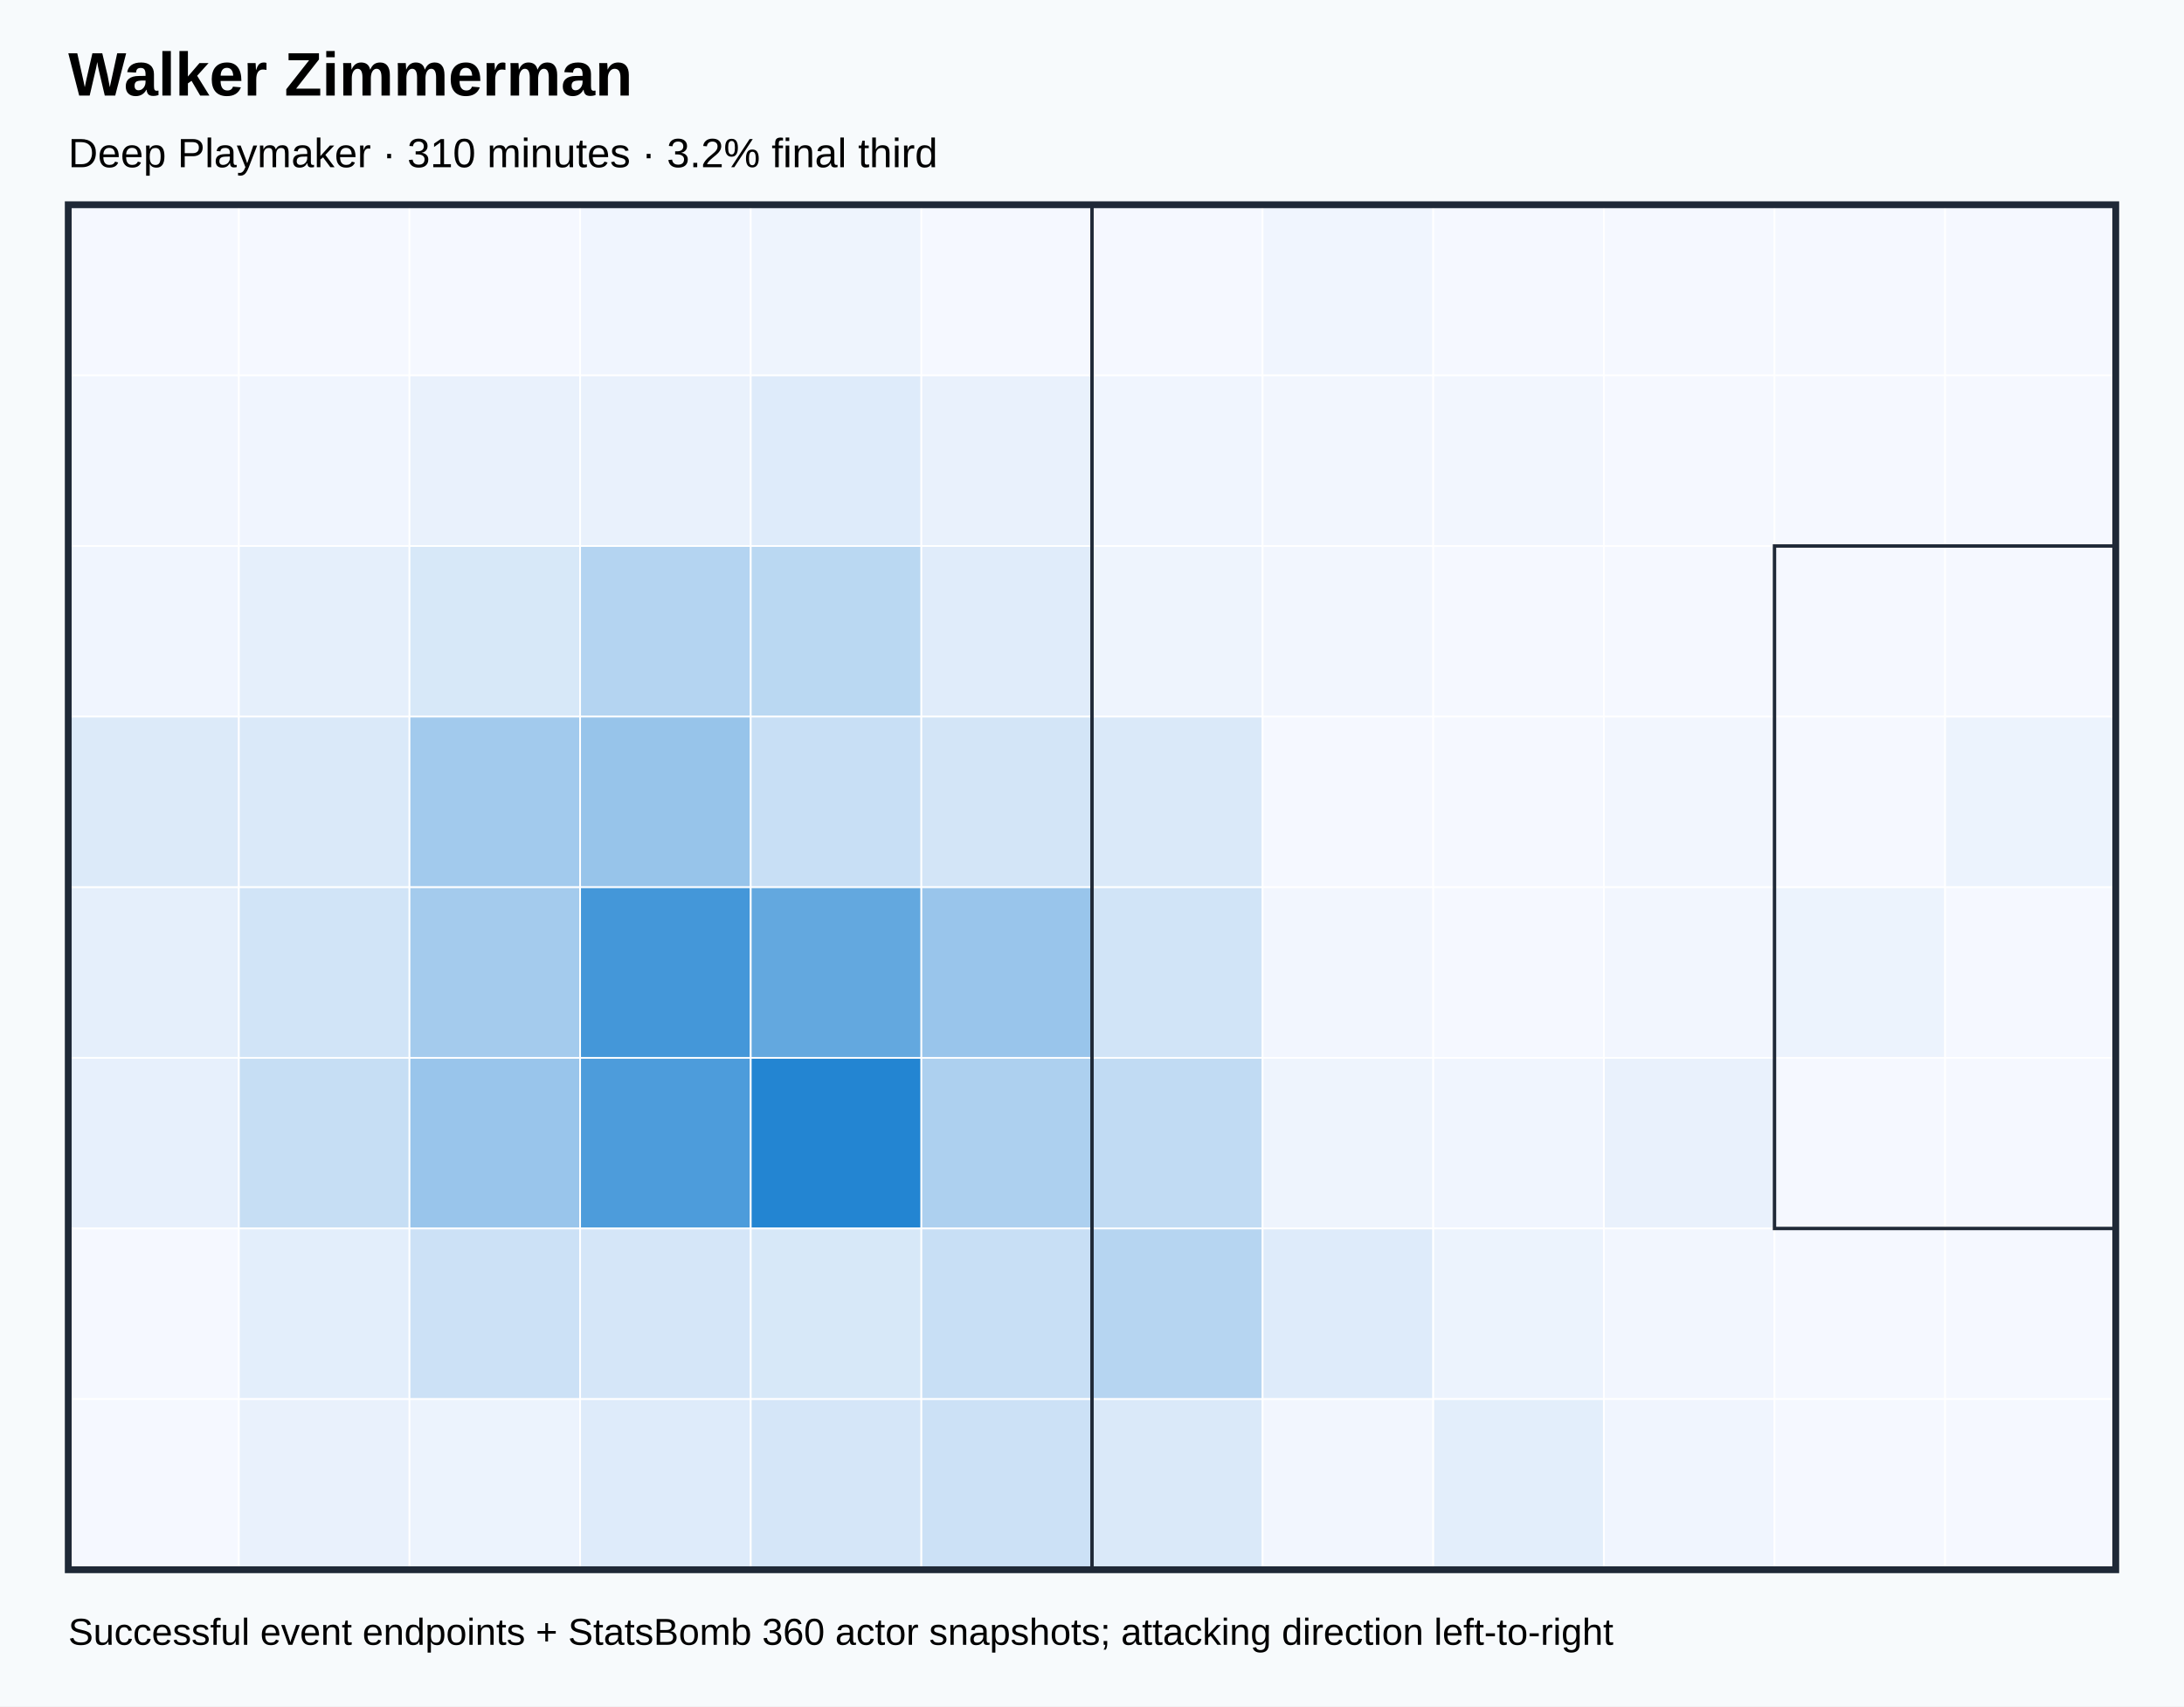
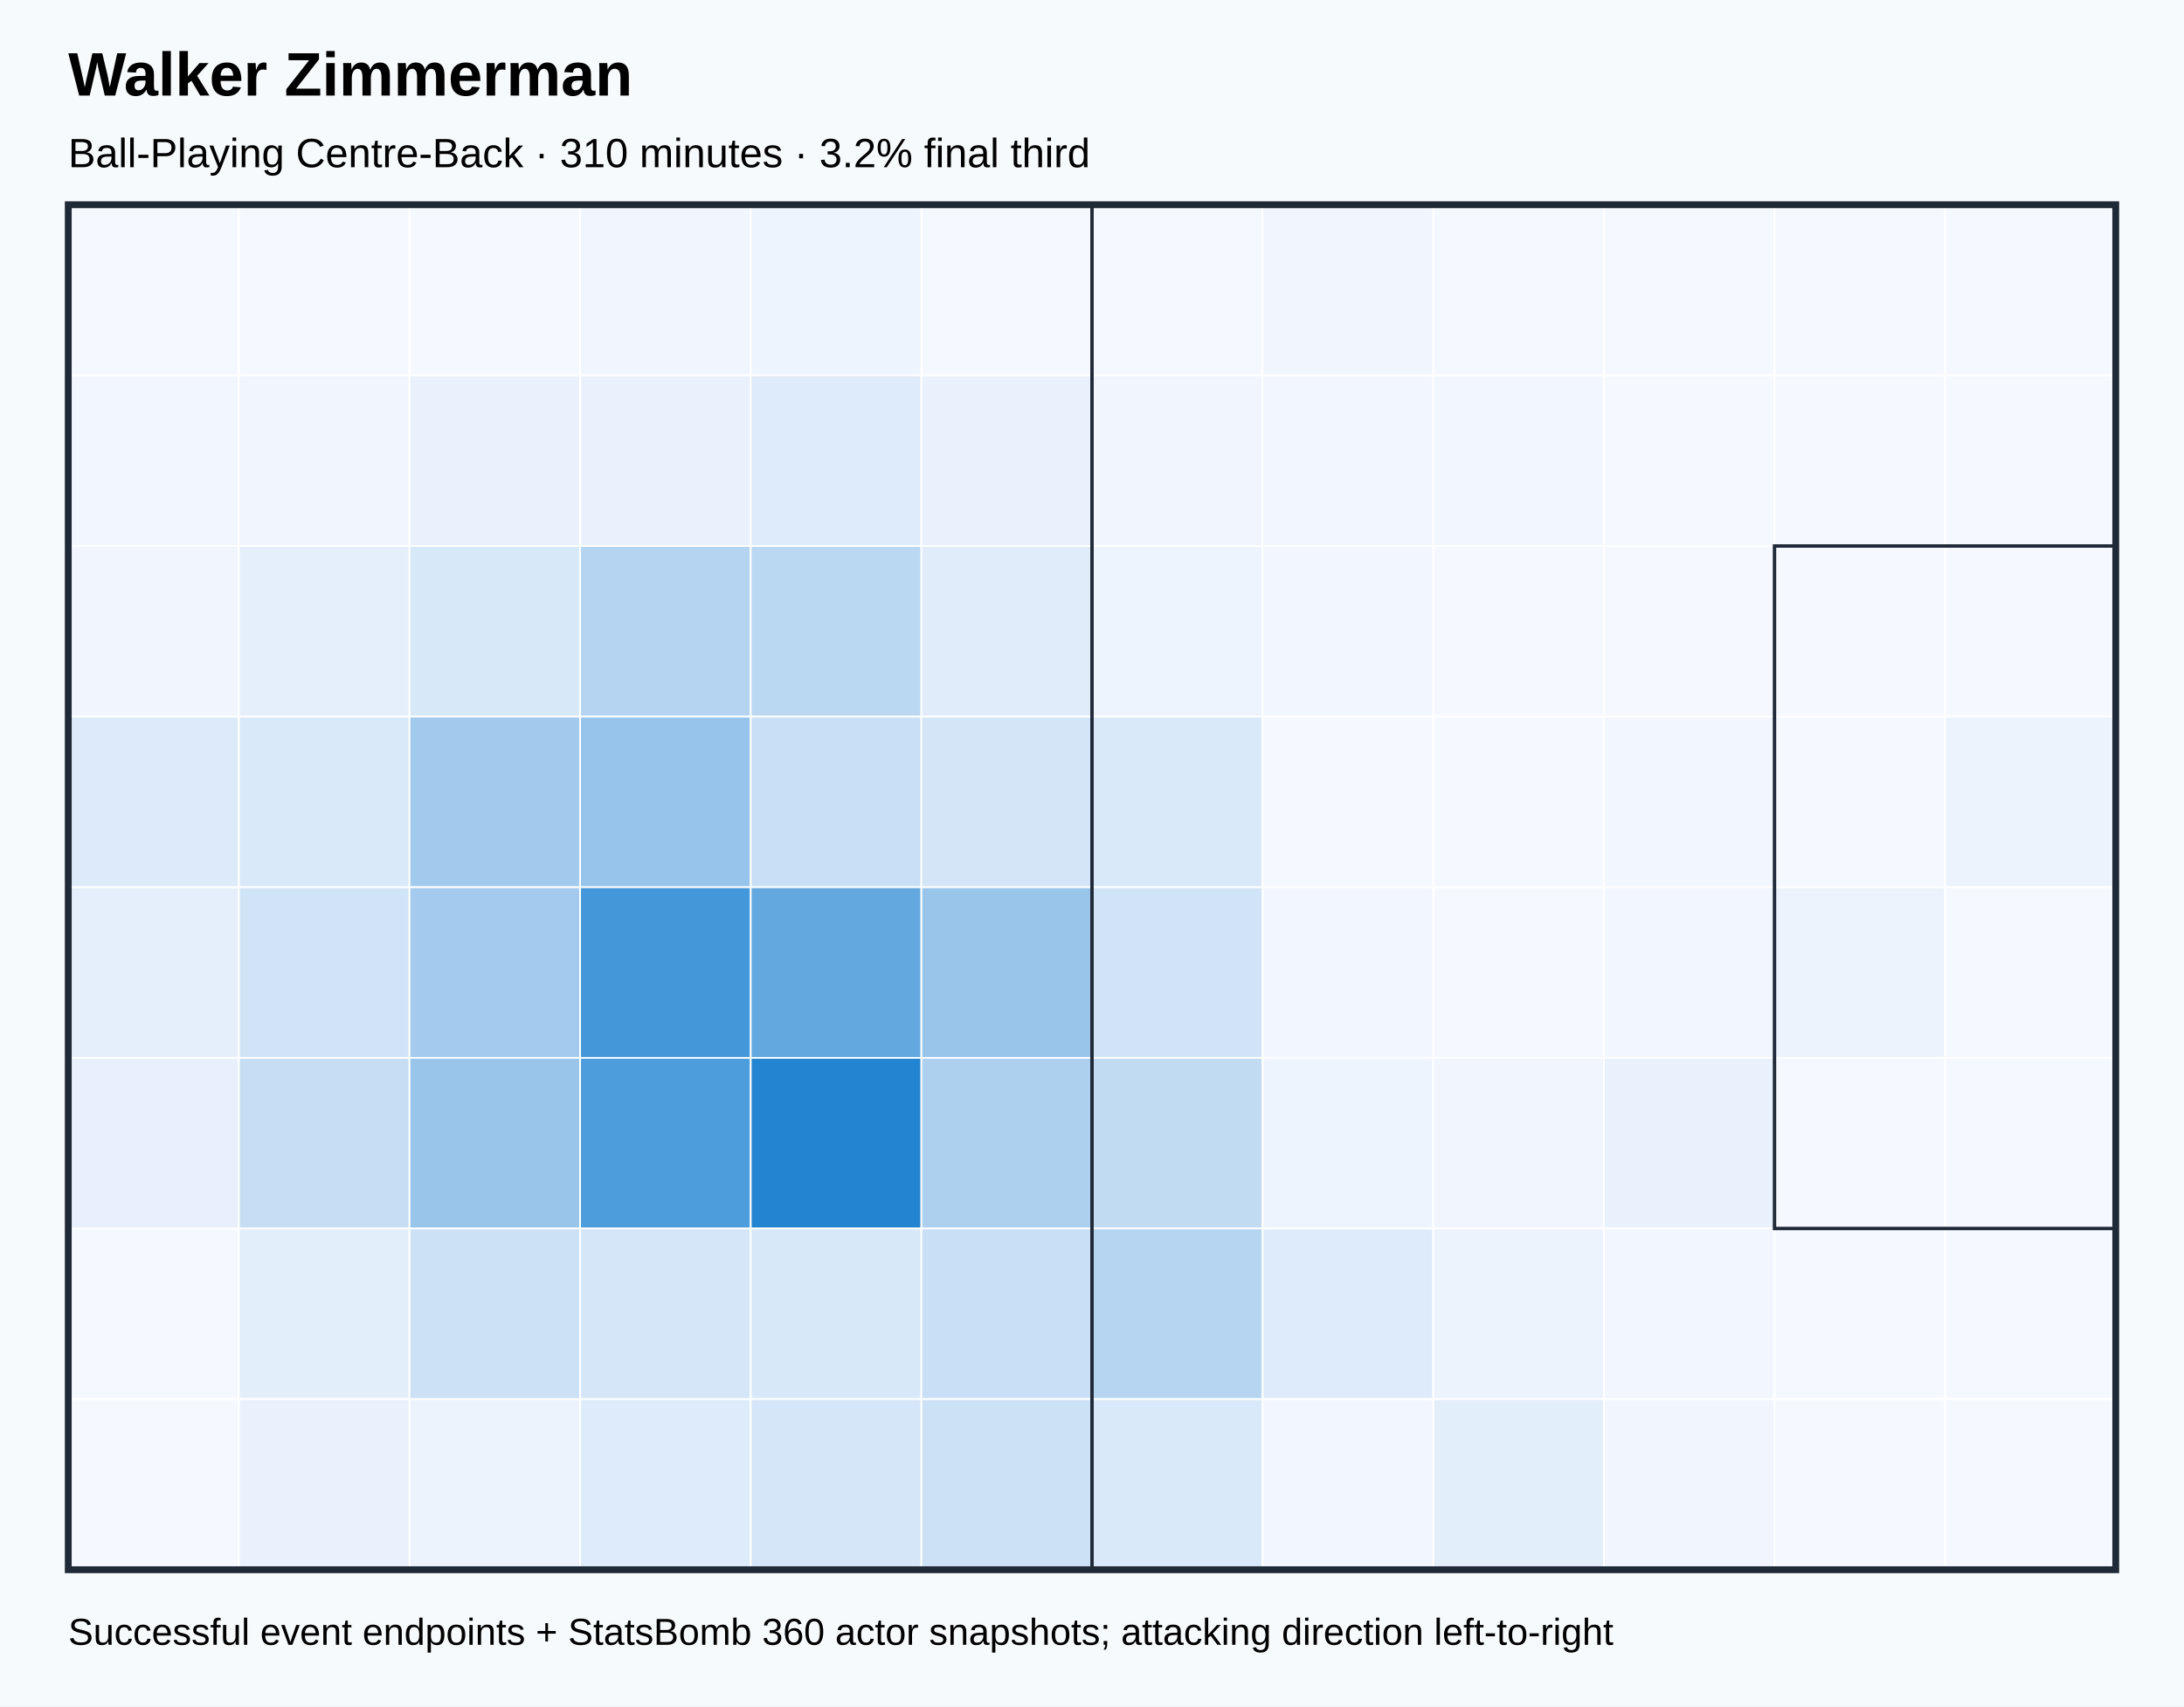
<svg xmlns="http://www.w3.org/2000/svg" width="640" height="500" viewBox="0 0 640 500" role="img">
  <rect width="640" height="500" fill="#f7fafc" />
  <text x="20" y="28" font-family="Arial" font-size="18" font-weight="700">Walker Zimmerman</text>
-   <text x="20" y="49" font-family="Arial" font-size="12">Deep Playmaker · 310 minutes · 3.2% final third</text>
+   <text x="20" y="49" font-family="Arial" font-size="12">Ball-Playing Centre-Back · 310 minutes · 3.2% final third</text>
  <rect x="20" y="60" width="50" height="50" fill="rgb(245,248,255)" stroke="#ffffff" stroke-width="0.5" />
  <rect x="20" y="110" width="50" height="50" fill="rgb(242,246,254)" stroke="#ffffff" stroke-width="0.5" />
  <rect x="20" y="160" width="50" height="50" fill="rgb(240,245,254)" stroke="#ffffff" stroke-width="0.5" />
  <rect x="20" y="210" width="50" height="50" fill="rgb(220,234,249)" stroke="#ffffff" stroke-width="0.5" />
  <rect x="20" y="260" width="50" height="50" fill="rgb(229,239,251)" stroke="#ffffff" stroke-width="0.5" />
  <rect x="20" y="310" width="50" height="50" fill="rgb(231,240,252)" stroke="#ffffff" stroke-width="0.5" />
  <rect x="20" y="360" width="50" height="50" fill="rgb(245,248,255)" stroke="#ffffff" stroke-width="0.5" />
  <rect x="20" y="410" width="50" height="50" fill="rgb(245,248,255)" stroke="#ffffff" stroke-width="0.5" />
  <rect x="70" y="60" width="50" height="50" fill="rgb(245,248,255)" stroke="#ffffff" stroke-width="0.5" />
  <rect x="70" y="110" width="50" height="50" fill="rgb(240,245,254)" stroke="#ffffff" stroke-width="0.5" />
  <rect x="70" y="160" width="50" height="50" fill="rgb(229,239,251)" stroke="#ffffff" stroke-width="0.5" />
  <rect x="70" y="210" width="50" height="50" fill="rgb(218,233,249)" stroke="#ffffff" stroke-width="0.5" />
  <rect x="70" y="260" width="50" height="50" fill="rgb(209,228,247)" stroke="#ffffff" stroke-width="0.5" />
  <rect x="70" y="310" width="50" height="50" fill="rgb(198,222,244)" stroke="#ffffff" stroke-width="0.5" />
  <rect x="70" y="360" width="50" height="50" fill="rgb(227,238,251)" stroke="#ffffff" stroke-width="0.5" />
  <rect x="70" y="410" width="50" height="50" fill="rgb(233,241,252)" stroke="#ffffff" stroke-width="0.5" />
  <rect x="120" y="60" width="50" height="50" fill="rgb(245,248,255)" stroke="#ffffff" stroke-width="0.5" />
  <rect x="120" y="110" width="50" height="50" fill="rgb(233,241,252)" stroke="#ffffff" stroke-width="0.5" />
  <rect x="120" y="160" width="50" height="50" fill="rgb(215,232,248)" stroke="#ffffff" stroke-width="0.5" />
  <rect x="120" y="210" width="50" height="50" fill="rgb(162,202,237)" stroke="#ffffff" stroke-width="0.5" />
  <rect x="120" y="260" width="50" height="50" fill="rgb(164,203,237)" stroke="#ffffff" stroke-width="0.5" />
  <rect x="120" y="310" width="50" height="50" fill="rgb(153,197,235)" stroke="#ffffff" stroke-width="0.5" />
  <rect x="120" y="360" width="50" height="50" fill="rgb(204,225,246)" stroke="#ffffff" stroke-width="0.5" />
  <rect x="120" y="410" width="50" height="50" fill="rgb(236,243,253)" stroke="#ffffff" stroke-width="0.5" />
  <rect x="170" y="60" width="50" height="50" fill="rgb(240,245,254)" stroke="#ffffff" stroke-width="0.5" />
  <rect x="170" y="110" width="50" height="50" fill="rgb(233,241,252)" stroke="#ffffff" stroke-width="0.5" />
  <rect x="170" y="160" width="50" height="50" fill="rgb(180,212,241)" stroke="#ffffff" stroke-width="0.5" />
  <rect x="170" y="210" width="50" height="50" fill="rgb(151,196,234)" stroke="#ffffff" stroke-width="0.5" />
  <rect x="170" y="260" width="50" height="50" fill="rgb(68,151,217)" stroke="#ffffff" stroke-width="0.5" />
  <rect x="170" y="310" width="50" height="50" fill="rgb(77,156,219)" stroke="#ffffff" stroke-width="0.5" />
  <rect x="170" y="360" width="50" height="50" fill="rgb(213,230,248)" stroke="#ffffff" stroke-width="0.5" />
  <rect x="170" y="410" width="50" height="50" fill="rgb(222,235,250)" stroke="#ffffff" stroke-width="0.5" />
  <rect x="220" y="60" width="50" height="50" fill="rgb(238,244,253)" stroke="#ffffff" stroke-width="0.5" />
  <rect x="220" y="110" width="50" height="50" fill="rgb(222,235,250)" stroke="#ffffff" stroke-width="0.5" />
  <rect x="220" y="160" width="50" height="50" fill="rgb(186,216,242)" stroke="#ffffff" stroke-width="0.5" />
  <rect x="220" y="210" width="50" height="50" fill="rgb(200,223,245)" stroke="#ffffff" stroke-width="0.5" />
  <rect x="220" y="260" width="50" height="50" fill="rgb(99,168,223)" stroke="#ffffff" stroke-width="0.5" />
  <rect x="220" y="310" width="50" height="50" fill="rgb(35,133,210)" stroke="#ffffff" stroke-width="0.5" />
  <rect x="220" y="360" width="50" height="50" fill="rgb(215,232,248)" stroke="#ffffff" stroke-width="0.5" />
  <rect x="220" y="410" width="50" height="50" fill="rgb(213,230,248)" stroke="#ffffff" stroke-width="0.5" />
  <rect x="270" y="60" width="50" height="50" fill="rgb(245,248,255)" stroke="#ffffff" stroke-width="0.5" />
  <rect x="270" y="110" width="50" height="50" fill="rgb(233,241,252)" stroke="#ffffff" stroke-width="0.5" />
  <rect x="270" y="160" width="50" height="50" fill="rgb(224,236,250)" stroke="#ffffff" stroke-width="0.5" />
  <rect x="270" y="210" width="50" height="50" fill="rgb(211,229,247)" stroke="#ffffff" stroke-width="0.5" />
  <rect x="270" y="260" width="50" height="50" fill="rgb(153,197,235)" stroke="#ffffff" stroke-width="0.5" />
  <rect x="270" y="310" width="50" height="50" fill="rgb(173,208,239)" stroke="#ffffff" stroke-width="0.5" />
  <rect x="270" y="360" width="50" height="50" fill="rgb(200,223,245)" stroke="#ffffff" stroke-width="0.5" />
  <rect x="270" y="410" width="50" height="50" fill="rgb(204,225,246)" stroke="#ffffff" stroke-width="0.5" />
  <rect x="320" y="60" width="50" height="50" fill="rgb(245,248,255)" stroke="#ffffff" stroke-width="0.5" />
  <rect x="320" y="110" width="50" height="50" fill="rgb(240,245,254)" stroke="#ffffff" stroke-width="0.5" />
  <rect x="320" y="160" width="50" height="50" fill="rgb(238,244,253)" stroke="#ffffff" stroke-width="0.5" />
  <rect x="320" y="210" width="50" height="50" fill="rgb(218,233,249)" stroke="#ffffff" stroke-width="0.5" />
  <rect x="320" y="260" width="50" height="50" fill="rgb(209,228,247)" stroke="#ffffff" stroke-width="0.5" />
  <rect x="320" y="310" width="50" height="50" fill="rgb(193,219,243)" stroke="#ffffff" stroke-width="0.5" />
  <rect x="320" y="360" width="50" height="50" fill="rgb(182,213,241)" stroke="#ffffff" stroke-width="0.5" />
  <rect x="320" y="410" width="50" height="50" fill="rgb(218,233,249)" stroke="#ffffff" stroke-width="0.5" />
  <rect x="370" y="60" width="50" height="50" fill="rgb(240,245,254)" stroke="#ffffff" stroke-width="0.5" />
  <rect x="370" y="110" width="50" height="50" fill="rgb(242,246,254)" stroke="#ffffff" stroke-width="0.5" />
  <rect x="370" y="160" width="50" height="50" fill="rgb(242,246,254)" stroke="#ffffff" stroke-width="0.5" />
  <rect x="370" y="210" width="50" height="50" fill="rgb(245,248,255)" stroke="#ffffff" stroke-width="0.5" />
  <rect x="370" y="260" width="50" height="50" fill="rgb(242,246,254)" stroke="#ffffff" stroke-width="0.5" />
  <rect x="370" y="310" width="50" height="50" fill="rgb(238,244,253)" stroke="#ffffff" stroke-width="0.5" />
  <rect x="370" y="360" width="50" height="50" fill="rgb(222,235,250)" stroke="#ffffff" stroke-width="0.5" />
  <rect x="370" y="410" width="50" height="50" fill="rgb(242,246,254)" stroke="#ffffff" stroke-width="0.5" />
  <rect x="420" y="60" width="50" height="50" fill="rgb(245,248,255)" stroke="#ffffff" stroke-width="0.5" />
  <rect x="420" y="110" width="50" height="50" fill="rgb(242,246,254)" stroke="#ffffff" stroke-width="0.5" />
  <rect x="420" y="160" width="50" height="50" fill="rgb(245,248,255)" stroke="#ffffff" stroke-width="0.5" />
  <rect x="420" y="210" width="50" height="50" fill="rgb(245,248,255)" stroke="#ffffff" stroke-width="0.5" />
  <rect x="420" y="260" width="50" height="50" fill="rgb(245,248,255)" stroke="#ffffff" stroke-width="0.5" />
  <rect x="420" y="310" width="50" height="50" fill="rgb(240,245,254)" stroke="#ffffff" stroke-width="0.5" />
  <rect x="420" y="360" width="50" height="50" fill="rgb(236,243,253)" stroke="#ffffff" stroke-width="0.5" />
  <rect x="420" y="410" width="50" height="50" fill="rgb(227,238,251)" stroke="#ffffff" stroke-width="0.5" />
  <rect x="470" y="60" width="50" height="50" fill="rgb(245,248,255)" stroke="#ffffff" stroke-width="0.5" />
  <rect x="470" y="110" width="50" height="50" fill="rgb(245,248,255)" stroke="#ffffff" stroke-width="0.5" />
  <rect x="470" y="160" width="50" height="50" fill="rgb(245,248,255)" stroke="#ffffff" stroke-width="0.5" />
  <rect x="470" y="210" width="50" height="50" fill="rgb(242,246,254)" stroke="#ffffff" stroke-width="0.5" />
  <rect x="470" y="260" width="50" height="50" fill="rgb(242,246,254)" stroke="#ffffff" stroke-width="0.5" />
  <rect x="470" y="310" width="50" height="50" fill="rgb(233,241,252)" stroke="#ffffff" stroke-width="0.5" />
  <rect x="470" y="360" width="50" height="50" fill="rgb(242,246,254)" stroke="#ffffff" stroke-width="0.5" />
  <rect x="470" y="410" width="50" height="50" fill="rgb(240,245,254)" stroke="#ffffff" stroke-width="0.5" />
  <rect x="520" y="60" width="50" height="50" fill="rgb(245,248,255)" stroke="#ffffff" stroke-width="0.5" />
  <rect x="520" y="110" width="50" height="50" fill="rgb(245,248,255)" stroke="#ffffff" stroke-width="0.5" />
  <rect x="520" y="160" width="50" height="50" fill="rgb(245,248,255)" stroke="#ffffff" stroke-width="0.5" />
  <rect x="520" y="210" width="50" height="50" fill="rgb(245,248,255)" stroke="#ffffff" stroke-width="0.5" />
  <rect x="520" y="260" width="50" height="50" fill="rgb(236,243,253)" stroke="#ffffff" stroke-width="0.5" />
  <rect x="520" y="310" width="50" height="50" fill="rgb(245,248,255)" stroke="#ffffff" stroke-width="0.5" />
  <rect x="520" y="360" width="50" height="50" fill="rgb(245,248,255)" stroke="#ffffff" stroke-width="0.5" />
  <rect x="520" y="410" width="50" height="50" fill="rgb(245,248,255)" stroke="#ffffff" stroke-width="0.5" />
  <rect x="570" y="60" width="50" height="50" fill="rgb(245,248,255)" stroke="#ffffff" stroke-width="0.5" />
  <rect x="570" y="110" width="50" height="50" fill="rgb(245,248,255)" stroke="#ffffff" stroke-width="0.5" />
  <rect x="570" y="160" width="50" height="50" fill="rgb(245,248,255)" stroke="#ffffff" stroke-width="0.5" />
  <rect x="570" y="210" width="50" height="50" fill="rgb(236,243,253)" stroke="#ffffff" stroke-width="0.5" />
  <rect x="570" y="260" width="50" height="50" fill="rgb(245,248,255)" stroke="#ffffff" stroke-width="0.5" />
  <rect x="570" y="310" width="50" height="50" fill="rgb(245,248,255)" stroke="#ffffff" stroke-width="0.5" />
  <rect x="570" y="360" width="50" height="50" fill="rgb(245,248,255)" stroke="#ffffff" stroke-width="0.5" />
  <rect x="570" y="410" width="50" height="50" fill="rgb(245,248,255)" stroke="#ffffff" stroke-width="0.5" />
  <rect x="20" y="60" width="600" height="400" fill="none" stroke="#1f2937" stroke-width="2" />
  <line x1="320" y1="60" x2="320" y2="460" stroke="#1f2937" stroke-width="1" />
  <rect x="520" y="160" width="100" height="200" fill="none" stroke="#1f2937" />
  <text x="20" y="482" font-family="Arial" font-size="11">Successful event endpoints + StatsBomb 360 actor snapshots; attacking direction left-to-right</text>
</svg>
